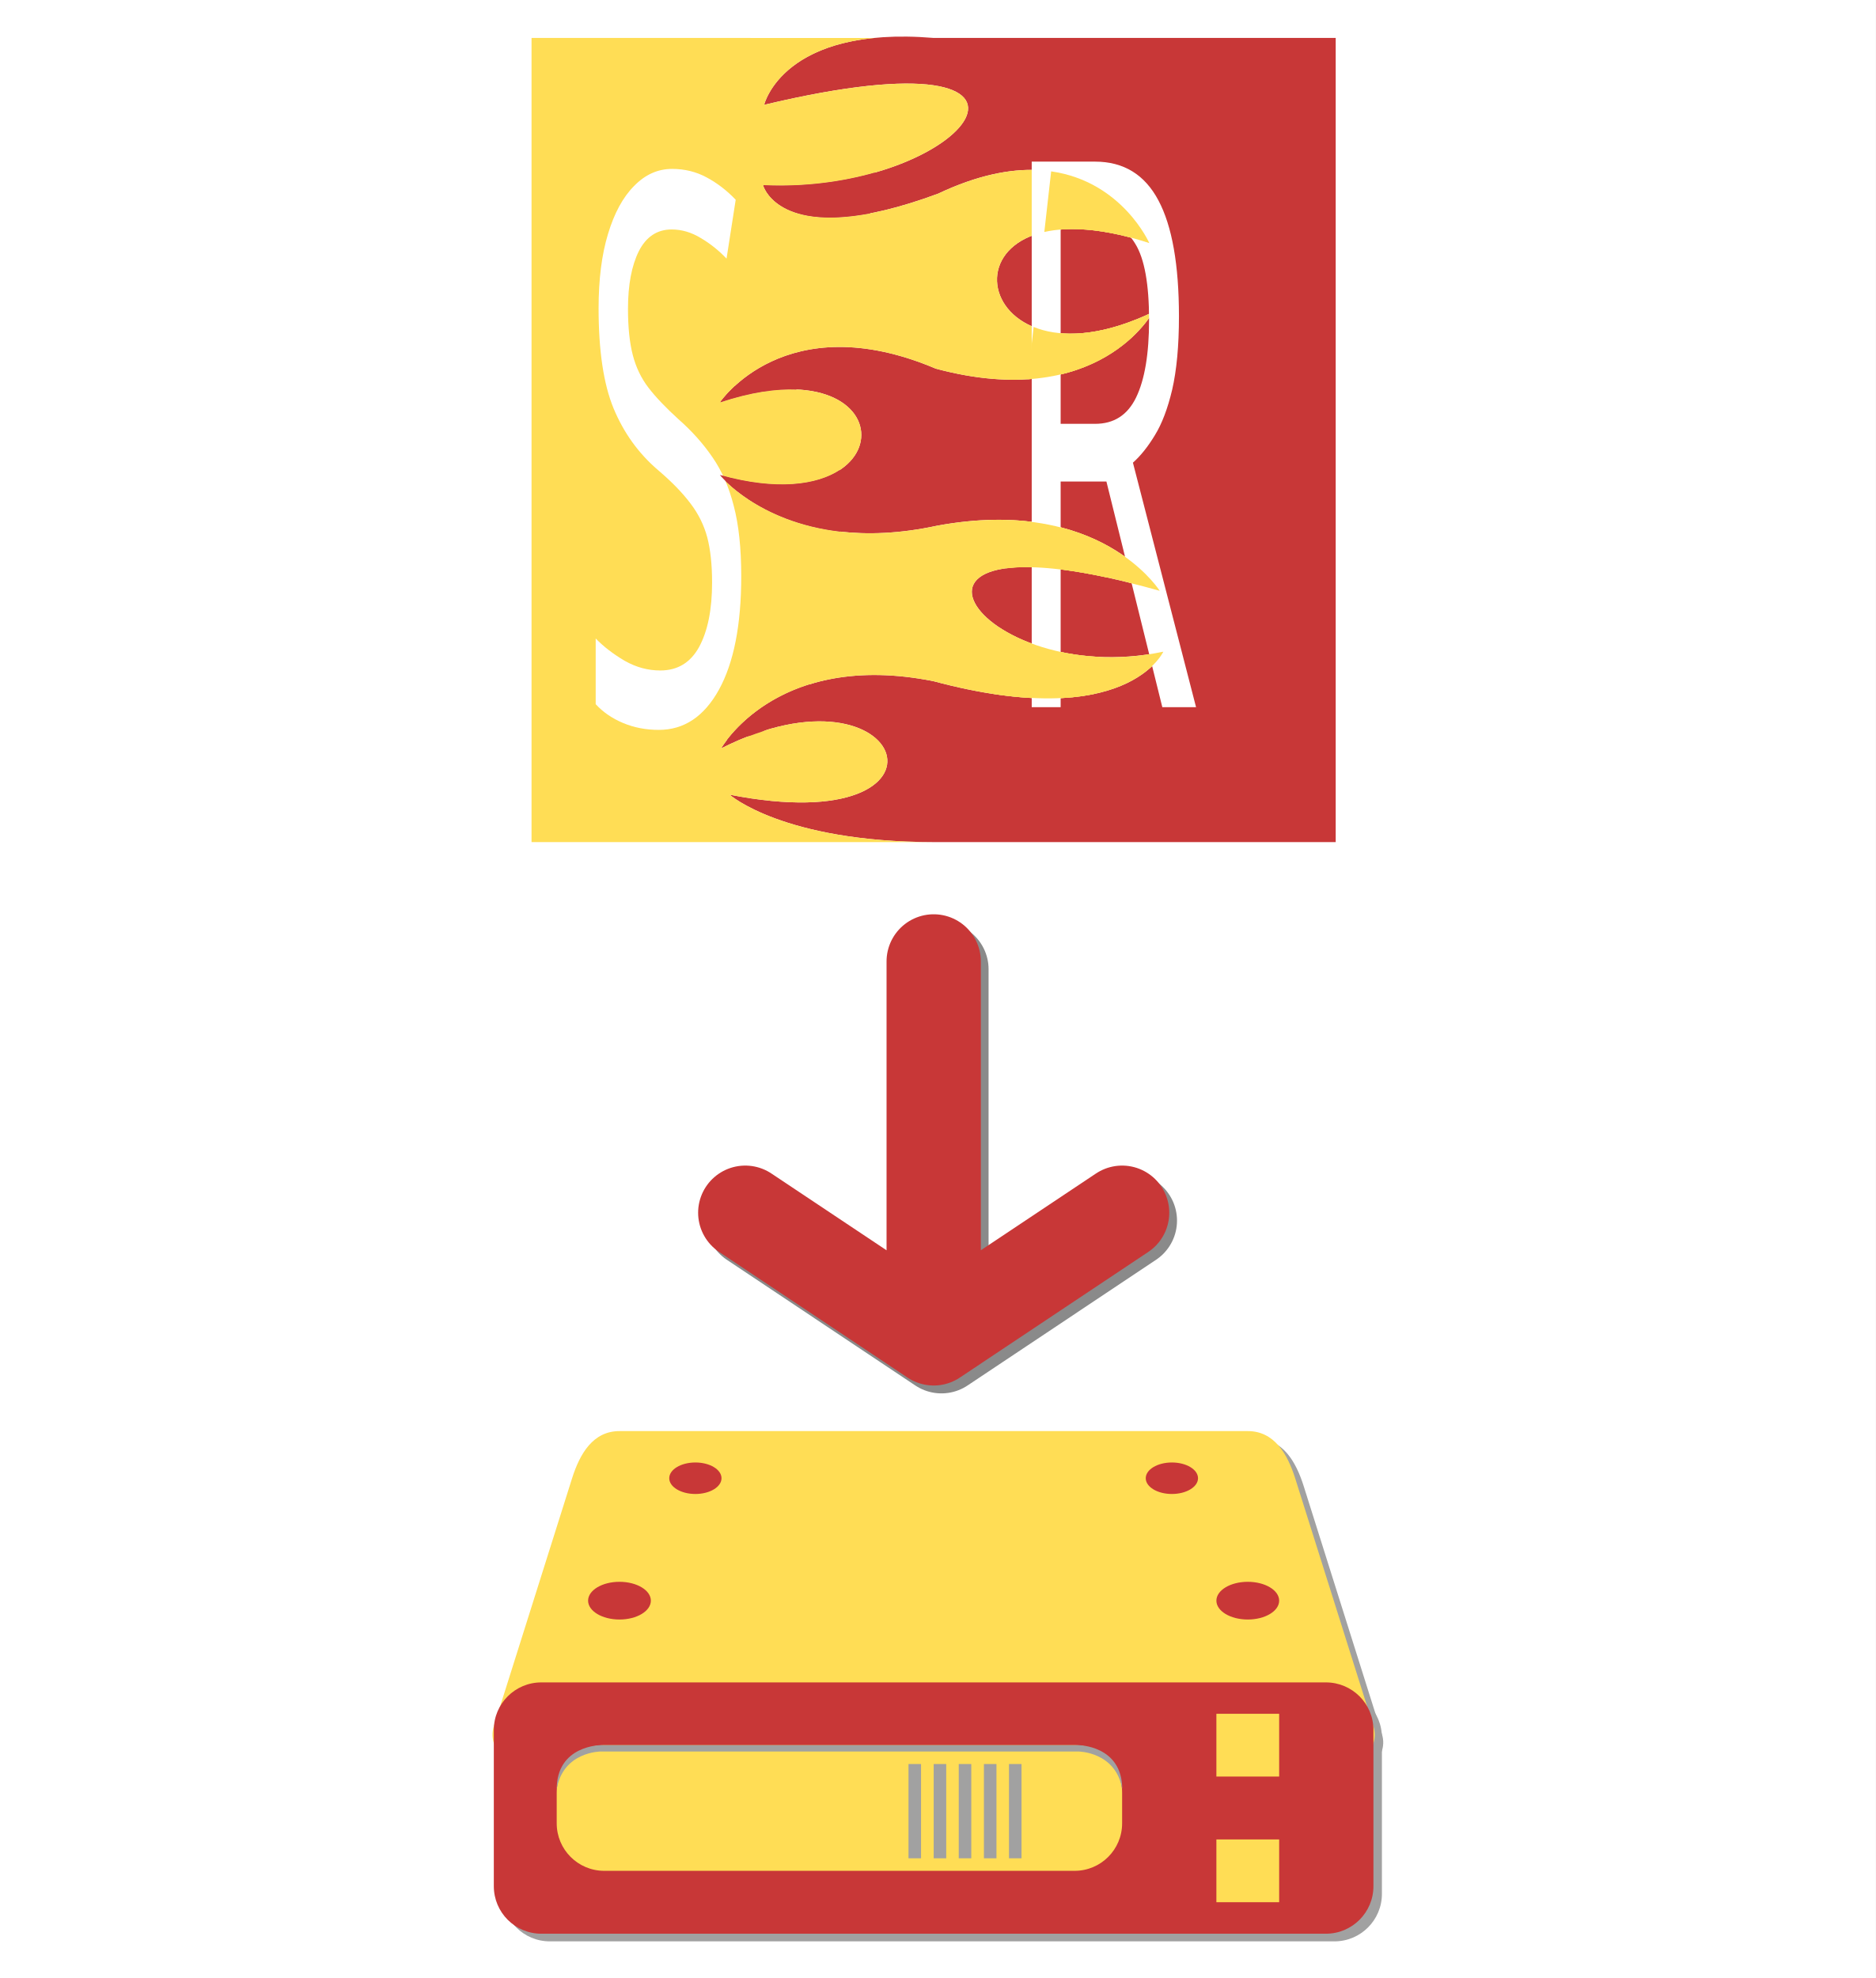
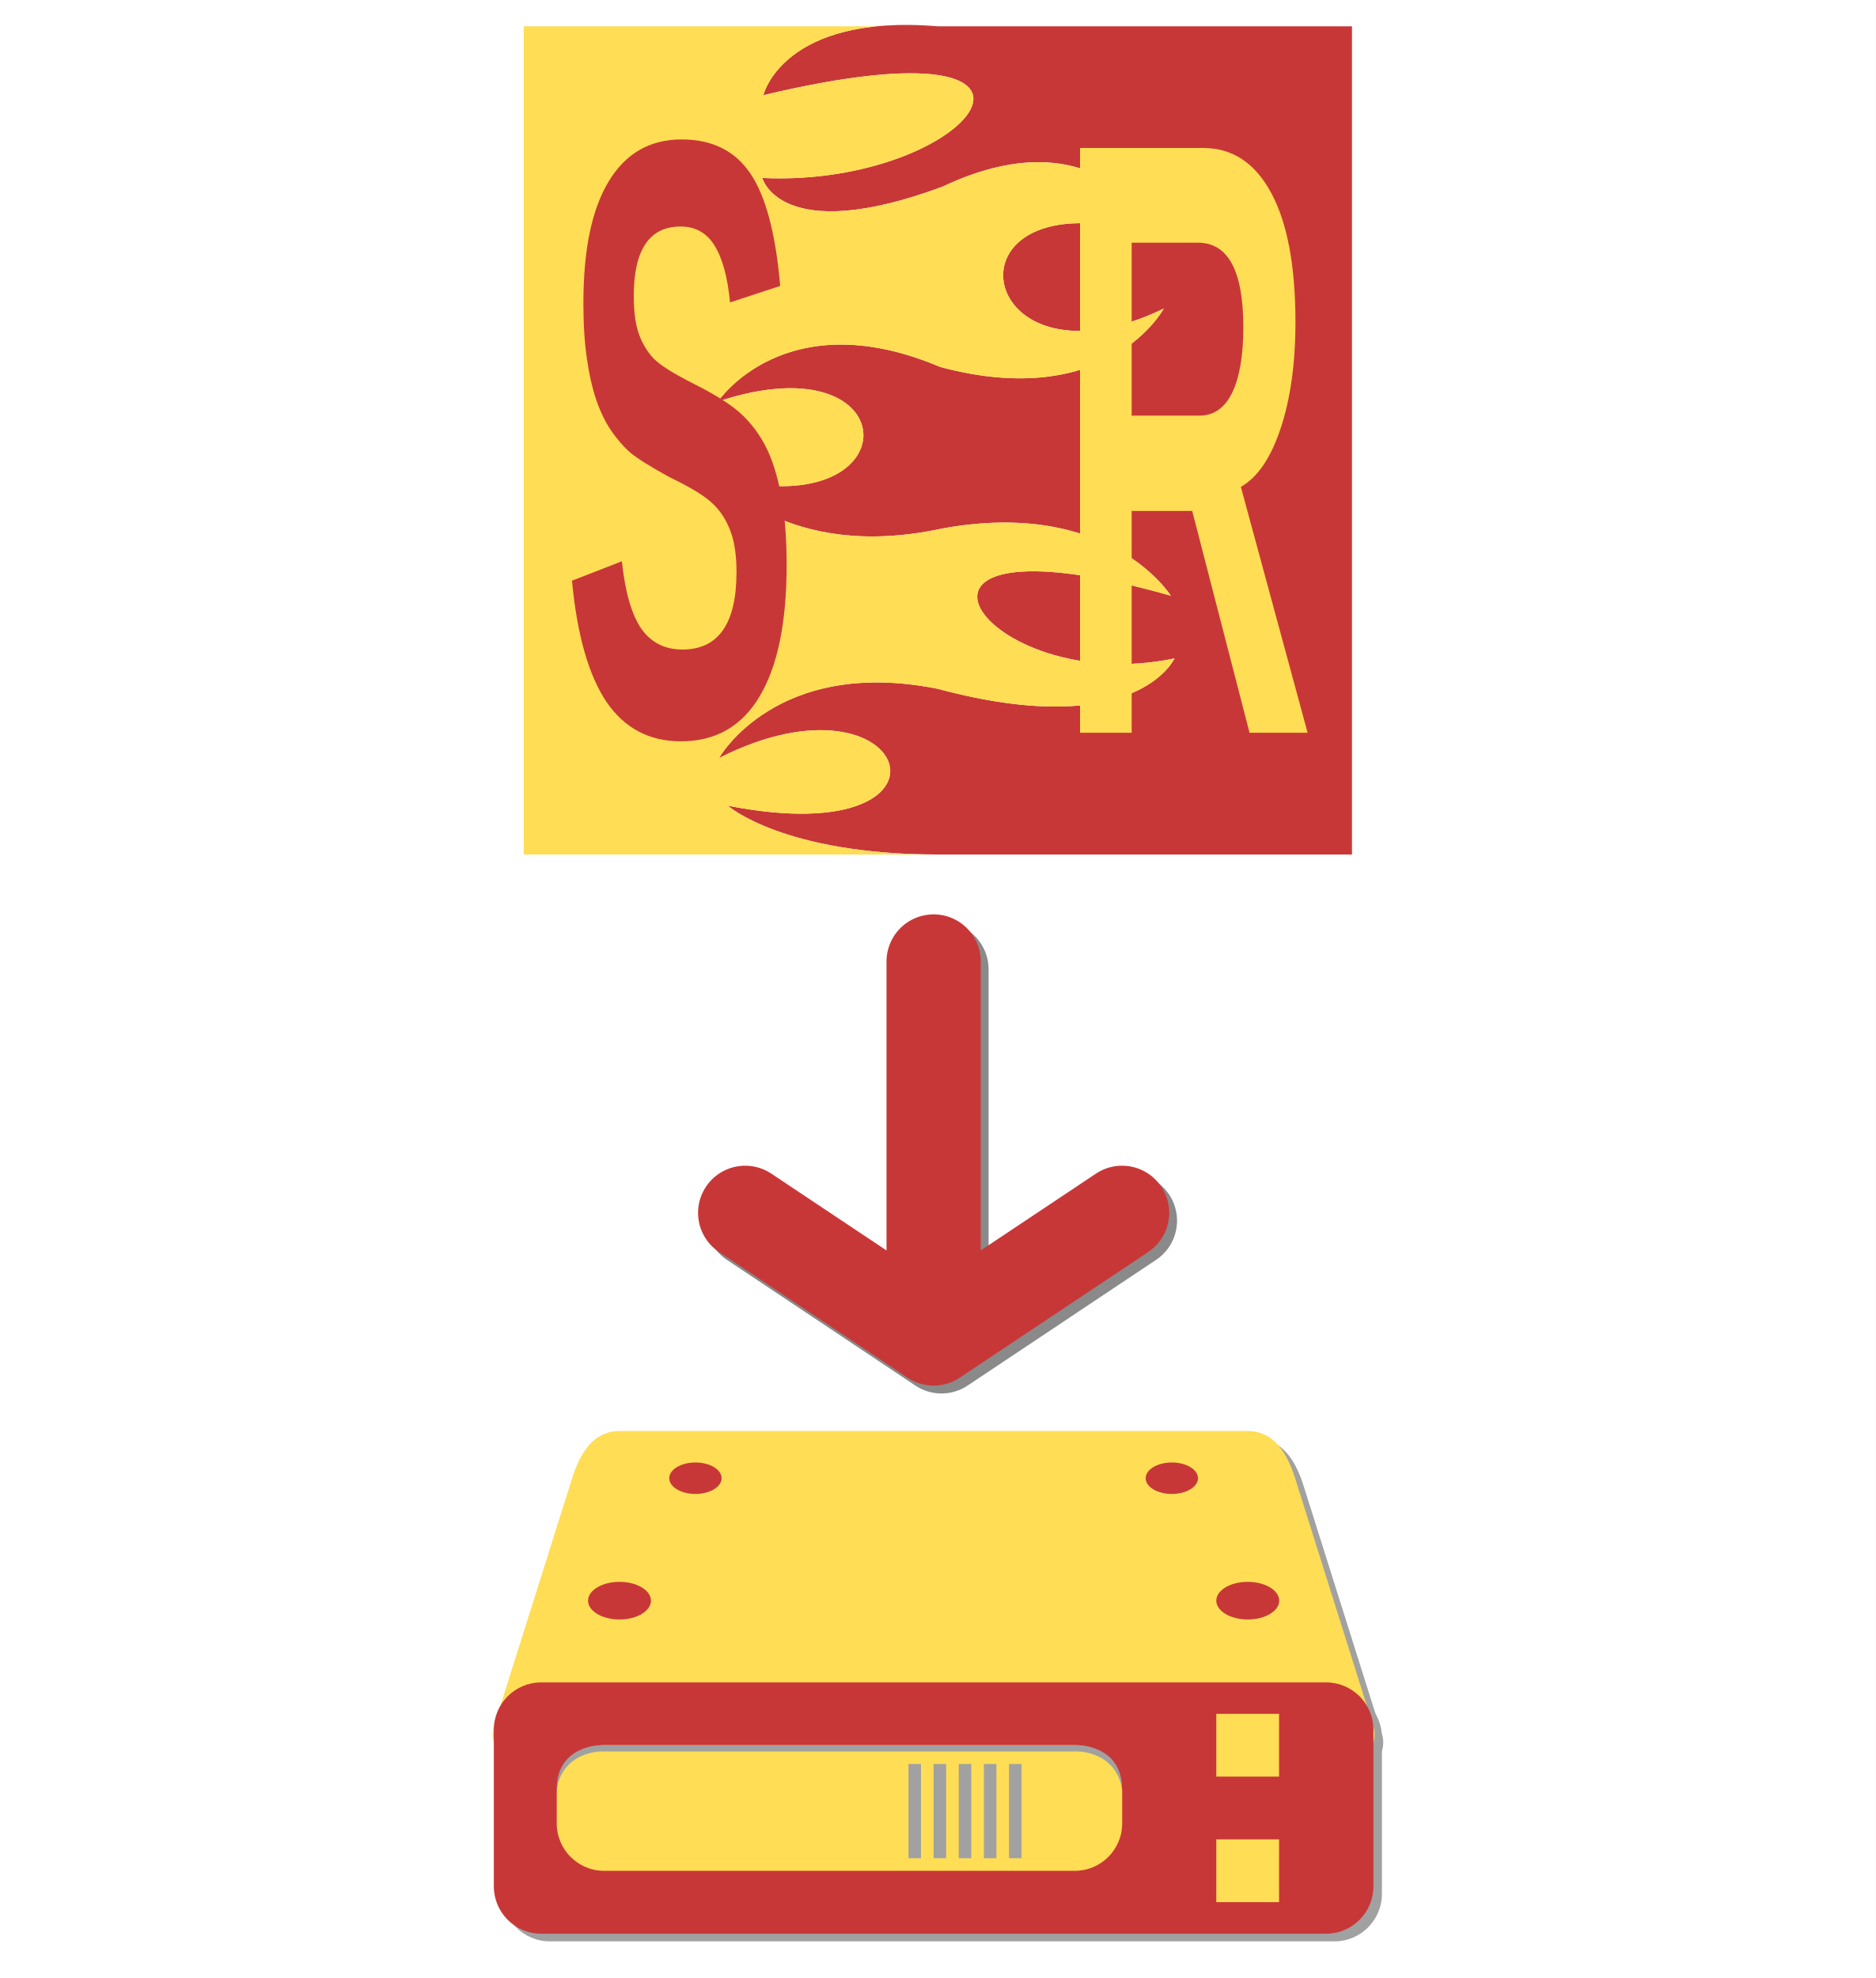
<svg xmlns="http://www.w3.org/2000/svg" width="55" height="58" viewBox="0 0 14.552 15.346" version="1.1" id="svg5">
  <defs id="defs2">
    <clipPath clipPathUnits="userSpaceOnUse" id="clipPath1993">
      <path style="fill:none;stroke:#000000;stroke-width:0.265px;stroke-linecap:butt;stroke-linejoin:miter;stroke-opacity:1" d="M 25.135,17.198 -17.198,27.781 -59.531,17.198 V 2.646 h 84.667 z" id="path1995" />
    </clipPath>
  </defs>
  <g id="layer1" transform="translate(0,-52.3875)">
    <rect style="fill:#ffffff;stroke:none;stroke-width:2.646;stroke-linecap:round;stroke-linejoin:round" id="rect2917" width="14.552" height="15.875" x="0" y="52.387" />
-     <g id="g5906" transform="matrix(0.9258038,0,0,0.9258038,13.18068,-24.89237)">
-       <path d="m -6.348,94.755 2e-7,-3.159 m -1.579,2.106 1.579,1.053 1.579,-1.053" style="fill:none;stroke:#8a8a8a;stroke-width:0.79;stroke-linecap:round;stroke-linejoin:round;stroke-miterlimit:4;stroke-dasharray:none;stroke-opacity:1" id="path963" />
-       <g transform="matrix(0.1989816,0,0,0.1989816,-12.13342,83.63219)" id="g1152">
-         <path id="path1148" d="m 15.875,59.796 h 26.458 c 1.108,0 1.667,0.943 2,2 L 47.625,72.231 c 0.333,1.057 -0.892,2 -2,2 H 12.583 c -1.108,0 -2.333,-0.943 -2,-2 L 13.875,61.796 C 14.208,60.739 14.767,59.796 15.875,59.796 Z" style="opacity:1;fill:#a1a1a1;fill-opacity:1;stroke:none;stroke-width:3.969;stroke-linecap:round;stroke-linejoin:round;stroke-miterlimit:4;stroke-dasharray:none;stroke-dashoffset:0;stroke-opacity:1;paint-order:normal" />
-         <rect ry="2" rx="2" y="70.379" x="10.583" height="10.583" width="37.042" id="rect1146" style="opacity:1;fill:#a1a1a1;fill-opacity:1;stroke:none;stroke-width:3.969;stroke-linecap:round;stroke-linejoin:round;stroke-miterlimit:4;stroke-dasharray:none;stroke-dashoffset:0;stroke-opacity:1;paint-order:normal" />
-       </g>
-       <path id="rect898" d="m -9.046,95.466 h 5.265 c 0.22,0 0.332,0.188 0.398,0.398 l 0.655,2.076 c 0.066,0.21 -0.177,0.398 -0.398,0.398 h -6.575 c -0.22,0 -0.464,-0.188 -0.398,-0.398 l 0.655,-2.076 c 0.066,-0.21 0.177,-0.398 0.398,-0.398 z" style="fill:#ffdd55;fill-opacity:1;stroke:none;stroke-width:0.79;stroke-linecap:round;stroke-linejoin:round;stroke-miterlimit:4;stroke-dasharray:none;stroke-dashoffset:0;stroke-opacity:1;paint-order:normal" />
-       <rect ry="0.398" rx="0.398" y="97.572" x="-10.099" height="2.106" width="7.371" id="rect894" style="fill:#c83737;fill-opacity:1;stroke:none;stroke-width:0.79;stroke-linecap:round;stroke-linejoin:round;stroke-miterlimit:4;stroke-dasharray:none;stroke-dashoffset:0;stroke-opacity:1;paint-order:normal" />
-       <ellipse ry="0.158" rx="0.263" cy="96.887" cx="-9.046" id="path904" style="fill:#c83737;fill-opacity:1;stroke:none;stroke-width:0.612;stroke-linecap:round;stroke-linejoin:round;stroke-miterlimit:4;stroke-dasharray:none;stroke-dashoffset:0;stroke-opacity:1;paint-order:normal" />
-       <ellipse style="fill:#c83737;fill-opacity:1;stroke:none;stroke-width:0.612;stroke-linecap:round;stroke-linejoin:round;stroke-miterlimit:4;stroke-dasharray:none;stroke-dashoffset:0;stroke-opacity:1;paint-order:normal" id="ellipse906" cx="-3.781" cy="96.887" rx="0.263" ry="0.158" />
-       <ellipse ry="0.132" rx="0.219" cy="95.861" cx="-4.417" id="ellipse908" style="fill:#c83737;fill-opacity:1;stroke:none;stroke-width:0.51;stroke-linecap:round;stroke-linejoin:round;stroke-miterlimit:4;stroke-dasharray:none;stroke-dashoffset:0;stroke-opacity:1;paint-order:normal" />
-       <ellipse style="fill:#c83737;fill-opacity:1;stroke:none;stroke-width:0.51;stroke-linecap:round;stroke-linejoin:round;stroke-miterlimit:4;stroke-dasharray:none;stroke-dashoffset:0;stroke-opacity:1;paint-order:normal" id="ellipse910" cx="-8.41" cy="95.861" rx="0.219" ry="0.132" />
-       <rect ry="0.398" rx="0.398" y="98.098" x="-9.572" height="1.053" width="4.738" id="rect912" style="fill:#ffdd55;fill-opacity:1;stroke:none;stroke-width:0.79;stroke-linecap:round;stroke-linejoin:round;stroke-miterlimit:4;stroke-dasharray:none;stroke-dashoffset:0;stroke-opacity:1;paint-order:normal" />
-       <path id="path914" d="m -4.044,97.835 h 0.526 v 0.526 h -0.526 z" style="fill:#ffdd55;fill-opacity:1;stroke:none;stroke-width:0.053px;stroke-linecap:butt;stroke-linejoin:miter;stroke-opacity:1" />
-       <path style="fill:#ffdd55;fill-opacity:1;stroke:none;stroke-width:0.053px;stroke-linecap:butt;stroke-linejoin:miter;stroke-opacity:1" d="m -4.044,98.888 h 0.526 v 0.526 h -0.526 z" id="path916" />
-       <path id="path918" d="m -9.572,98.467 c 0.053,-0.316 0.369,-0.316 0.369,-0.316 h 4.001 c 0,0 0.316,0 0.369,0.316 0,-0.369 -0.369,-0.369 -0.369,-0.369 h -4.001 c 0,0 -0.369,0 -0.369,0.369 z" style="fill:#a1a1a1;fill-opacity:1;stroke:none;stroke-width:0.053px;stroke-linecap:butt;stroke-linejoin:miter;stroke-opacity:1" />
-       <path id="path920" d="M -6.413,98.256 V 99.046 H -6.308 v -0.79 z" style="fill:#a1a1a1;fill-opacity:1;stroke:none;stroke-width:0.053px;stroke-linecap:butt;stroke-linejoin:miter;stroke-opacity:1" />
-       <path style="fill:#a1a1a1;fill-opacity:1;stroke:none;stroke-width:0.053px;stroke-linecap:butt;stroke-linejoin:miter;stroke-opacity:1" d="M -6.203,98.256 V 99.046 H -6.098 V 98.256 Z" id="path922" />
-       <path id="path924" d="m -5.992,98.256 v 0.79 h 0.105 v -0.79 z" style="fill:#a1a1a1;fill-opacity:1;stroke:none;stroke-width:0.053px;stroke-linecap:butt;stroke-linejoin:miter;stroke-opacity:1" />
-       <path style="fill:#a1a1a1;fill-opacity:1;stroke:none;stroke-width:0.053px;stroke-linecap:butt;stroke-linejoin:miter;stroke-opacity:1" d="m -5.782,98.256 v 0.79 h 0.105 v -0.79 z" id="path926" />
-       <path id="path928" d="m -6.624,98.256 v 0.79 h 0.105 v -0.79 z" style="fill:#a1a1a1;fill-opacity:1;stroke:none;stroke-width:0.053px;stroke-linecap:butt;stroke-linejoin:miter;stroke-opacity:1" />
-       <path id="path960" style="fill:none;stroke:#c83737;stroke-width:0.79;stroke-linecap:round;stroke-linejoin:round;stroke-miterlimit:4;stroke-dasharray:none;stroke-opacity:1" d="m -6.413,94.689 2e-7,-3.159 m -1.579,2.106 1.579,1.053 1.579,-1.053" />
-       <g id="g1127" transform="matrix(0.1989816,0,0,0.1989816,-10.73056,86.26568)" />
-       <g id="layer1-8" transform="matrix(0.1989816,0,0,0.1989816,-9.782907,31.43256)">
-         <path style="opacity:1;fill:#c83737;fill-opacity:1;stroke:none;stroke-width:1.255;stroke-linecap:round;stroke-linejoin:round;stroke-miterlimit:4;stroke-dasharray:none;stroke-dashoffset:0;stroke-opacity:1;paint-order:normal" d="m 16.933,263.133 h 16.933 v 33.867 H 16.933 c -6.35,0 -8.591,-1.997 -8.591,-1.997 10.179,1.997 7.533,-5.941 -0.358,-1.948 0,0 2.329,-4.159 8.949,-2.83 8.131,2.179 9.677,-1.245 9.677,-1.245 -7.914,1.663 -13.206,-6.274 -0.152,-2.564 0,0 -2.504,-4.016 -9.383,-2.74 -6.35,1.37 -9.153,-2.139 -9.153,-2.139 7.952,2.233 7.952,-5.704 0.015,-3.058 0,0 2.74,-4.11 9.09,-1.417 6.879,1.843 9.141,-2.385 9.141,-2.385 -7.979,3.85 -9.443,-5.93 -0.149,-2.904 0,0 -2.28,-5.214 -8.897,-2.082 -6.633,2.457 -7.369,-0.357 -7.369,-0.357 8.626,0.404 14.059,-6.73 0.043,-3.384 0,0 0.787,-3.346 7.137,-2.817 z" id="rect816" />
-         <path style="opacity:1;fill:#ffdd55;fill-opacity:1;stroke:none;stroke-width:1.255;stroke-linecap:round;stroke-linejoin:round;stroke-miterlimit:4;stroke-dasharray:none;stroke-dashoffset:0;stroke-opacity:1;paint-order:normal" d="m 0,263.133 v 33.867 h 16.933 c -6.35,0 -8.591,-1.997 -8.591,-1.997 10.179,1.997 7.533,-5.941 -0.358,-1.948 0,0 2.329,-4.159 8.949,-2.83 8.131,2.179 9.676,-1.244 9.676,-1.244 -7.914,1.663 -13.206,-6.274 -0.151,-2.564 0,0 -2.504,-4.016 -9.383,-2.74 -6.35,1.37 -9.152,-2.139 -9.152,-2.139 7.952,2.233 7.952,-5.704 0.015,-3.058 0,0 2.74,-4.111 9.09,-1.417 6.879,1.843 9.141,-2.385 9.141,-2.385 -7.979,3.85 -9.444,-5.931 -0.15,-2.904 0,0 -2.28,-5.214 -8.897,-2.082 -6.633,2.457 -7.37,-0.357 -7.37,-0.357 8.626,0.404 14.059,-6.73 0.043,-3.384 0,0 0.571,-2.419 4.646,-2.817 z" id="rect814-3" />
-         <text xml:space="preserve" style="font-style:normal;font-variant:normal;font-weight:normal;font-stretch:normal;font-size:10.45px;line-height:1.25;font-family:Impact;-inkscape-font-specification:Impact;letter-spacing:0px;word-spacing:0px;fill:#ffffff;fill-opacity:1;stroke:none;stroke-width:0.327" x="3.099" y="189.617" id="text821" transform="scale(0.6494591,1.539743)">
-           <tspan id="tspan819" x="3.099" y="189.617" style="font-style:normal;font-variant:normal;font-weight:normal;font-stretch:normal;font-size:20.9px;font-family:'Incised901 NdIt BT';-inkscape-font-specification:'Incised901 NdIt BT';fill:#ffffff;fill-opacity:1;stroke:none;stroke-width:0.327">S</tspan>
-         </text>
-         <text xml:space="preserve" style="font-style:normal;font-variant:normal;font-weight:normal;font-stretch:normal;font-size:10.45px;line-height:1.25;font-family:Impact;-inkscape-font-specification:Impact;letter-spacing:0px;word-spacing:0px;fill:#ffffff;fill-opacity:1;stroke:none;stroke-width:0.327" x="30.403" y="189.198" id="text821-4" transform="scale(0.6494591,1.539743)">
-           <tspan id="tspan819-2" x="30.403" y="189.198" style="font-style:normal;font-variant:normal;font-weight:normal;font-stretch:normal;font-size:20.9px;font-family:'Incised901 NdIt BT';-inkscape-font-specification:'Incised901 NdIt BT';fill:#ffffff;fill-opacity:1;stroke:none;stroke-width:0.327">R</tspan>
-         </text>
-         <path style="opacity:1;fill:#ffdd55;fill-opacity:1;stroke:none;stroke-width:1.255;stroke-linecap:round;stroke-linejoin:round;stroke-miterlimit:4;stroke-dasharray:none;stroke-dashoffset:0;stroke-opacity:1;paint-order:normal" d="m 21.883,268.752 -0.288,2.553 c 1.039,-0.235 2.499,-0.158 4.421,0.468 0,0 -1.138,-2.594 -4.133,-3.021 z m 3.599,6.228 c -1.871,0.758 -3.337,0.733 -4.338,0.325 l -0.249,2.203 c 2.313,-0.148 3.737,-1.12 4.513,-1.885 z m -5.256,8.463 -0.229,2.029 c 0.919,-0.121 2.302,-0.035 4.253,0.389 0.013,-0.119 0.078,-0.806 0.123,-1.273 -0.98,-0.563 -2.34,-1.057 -4.147,-1.145 z m 4.654,1.462 c 0.069,0.315 0.138,0.629 0.21,0.913 l 0.061,0.254 c 0.414,0.103 0.844,0.215 1.303,0.345 0,0 -0.475,-0.759 -1.575,-1.512 z m -5.165,3.065 -0.314,2.783 c 1.856,0.288 3.256,0.228 4.301,0.006 l 0.176,-1.561 c -1.745,-0.086 -3.21,-0.602 -4.162,-1.228 z m 6.891,1.011 c -0.242,0.051 -0.482,0.093 -0.719,0.126 l 0.14,0.576 c 0.432,-0.381 0.579,-0.702 0.579,-0.702 z" id="rect814-3-9" />
-         <path style="opacity:1;fill:#c83737;fill-opacity:1;stroke:none;stroke-width:1.255;stroke-linecap:round;stroke-linejoin:round;stroke-miterlimit:4;stroke-dasharray:none;stroke-dashoffset:0;stroke-opacity:1;paint-order:normal" d="m 14.455,268.804 c -1.347,0.384 -2.953,0.612 -4.693,0.531 0,0 0.513,1.944 4.502,1.185 z m -5.893,8.996 c -0.411,0.381 -0.615,0.679 -0.615,0.679 1.285,-0.428 2.358,-0.576 3.227,-0.538 -0.266,-0.089 -0.56,-0.137 -0.887,-0.137 H 8.656 c -0.035,0 -0.061,-0.003 -0.094,-0.004 z m 4.417,3.533 c -0.947,0.62 -2.627,0.884 -5.048,0.205 0,0 1.585,1.983 5.07,2.385 0.018,-0.433 0.028,-0.873 0.028,-1.327 0,-0.456 -0.018,-0.875 -0.051,-1.263 z m -1.257,9.025 c -1.95,0.606 -3.036,1.754 -3.482,2.338 0.355,-0.035 0.684,-0.096 0.987,-0.182 0.168,-0.064 0.332,-0.12 0.494,-0.173 0.167,-0.07 0.326,-0.148 0.473,-0.238 0.625,-0.377 1.133,-0.96 1.529,-1.745 z" id="rect816-8" />
-       </g>
+     <path d="m 7.304,62.832 2e-7,-2.924 m -1.462,1.95 1.462,0.975 1.462,-0.975" style="fill:none;stroke:#8a8a8a;stroke-width:0.731;stroke-linecap:round;stroke-linejoin:round;stroke-miterlimit:4;stroke-dasharray:none;stroke-opacity:1" id="path963" />
+     <g transform="matrix(0.184218,0,0,0.184218,1.947518,52.53463)" id="g1152">
+       <path id="path1148" d="m 15.875,59.796 h 26.458 c 1.108,0 1.667,0.943 2,2 L 47.625,72.231 c 0.333,1.057 -0.892,2 -2,2 H 12.583 c -1.108,0 -2.333,-0.943 -2,-2 L 13.875,61.796 C 14.208,60.739 14.767,59.796 15.875,59.796 Z" style="opacity:1;fill:#a1a1a1;fill-opacity:1;stroke:none;stroke-width:3.969;stroke-linecap:round;stroke-linejoin:round;stroke-miterlimit:4;stroke-dasharray:none;stroke-dashoffset:0;stroke-opacity:1;paint-order:normal" />
+       <rect ry="2" rx="2" y="70.379" x="10.583" height="10.583" width="37.042" id="rect1146" style="opacity:1;fill:#a1a1a1;fill-opacity:1;stroke:none;stroke-width:3.969;stroke-linecap:round;stroke-linejoin:round;stroke-miterlimit:4;stroke-dasharray:none;stroke-dashoffset:0;stroke-opacity:1;paint-order:normal" />
+     </g>
+     <path id="rect898" d="m 4.806,63.49 h 4.874 c 0.204,0 0.307,0.174 0.368,0.368 l 0.606,1.922 c 0.061,0.195 -0.164,0.368 -0.368,0.368 H 4.2 c -0.204,0 -0.43,-0.174 -0.368,-0.368 l 0.606,-1.922 c 0.061,-0.195 0.164,-0.368 0.368,-0.368 z" style="fill:#ffdd55;fill-opacity:1;stroke:none;stroke-width:0.731;stroke-linecap:round;stroke-linejoin:round;stroke-miterlimit:4;stroke-dasharray:none;stroke-dashoffset:0;stroke-opacity:1;paint-order:normal" />
+     <rect ry="0.368" rx="0.368" y="65.44" x="3.831" height="1.95" width="6.824" id="rect894" style="fill:#c83737;fill-opacity:1;stroke:none;stroke-width:0.731;stroke-linecap:round;stroke-linejoin:round;stroke-miterlimit:4;stroke-dasharray:none;stroke-dashoffset:0;stroke-opacity:1;paint-order:normal" />
+     <ellipse ry="0.146" rx="0.244" cy="64.806" cx="4.806" id="path904" style="fill:#c83737;fill-opacity:1;stroke:none;stroke-width:0.566;stroke-linecap:round;stroke-linejoin:round;stroke-miterlimit:4;stroke-dasharray:none;stroke-dashoffset:0;stroke-opacity:1;paint-order:normal" />
+     <ellipse style="fill:#c83737;fill-opacity:1;stroke:none;stroke-width:0.566;stroke-linecap:round;stroke-linejoin:round;stroke-miterlimit:4;stroke-dasharray:none;stroke-dashoffset:0;stroke-opacity:1;paint-order:normal" id="ellipse906" cx="9.68" cy="64.806" rx="0.244" ry="0.146" />
+     <ellipse ry="0.122" rx="0.203" cy="63.856" cx="9.091" id="ellipse908" style="fill:#c83737;fill-opacity:1;stroke:none;stroke-width:0.472;stroke-linecap:round;stroke-linejoin:round;stroke-miterlimit:4;stroke-dasharray:none;stroke-dashoffset:0;stroke-opacity:1;paint-order:normal" />
+     <ellipse style="fill:#c83737;fill-opacity:1;stroke:none;stroke-width:0.472;stroke-linecap:round;stroke-linejoin:round;stroke-miterlimit:4;stroke-dasharray:none;stroke-dashoffset:0;stroke-opacity:1;paint-order:normal" id="ellipse910" cx="5.395" cy="63.856" rx="0.203" ry="0.122" />
+     <rect ry="0.368" rx="0.368" y="65.927" x="4.319" height="0.975" width="4.387" id="rect912" style="fill:#ffdd55;fill-opacity:1;stroke:none;stroke-width:0.731;stroke-linecap:round;stroke-linejoin:round;stroke-miterlimit:4;stroke-dasharray:none;stroke-dashoffset:0;stroke-opacity:1;paint-order:normal" />
+     <path id="path914" d="m 9.436,65.684 h 0.487 v 0.487 H 9.436 Z" style="fill:#ffdd55;fill-opacity:1;stroke:none;stroke-width:0.049px;stroke-linecap:butt;stroke-linejoin:miter;stroke-opacity:1" />
+     <path style="fill:#ffdd55;fill-opacity:1;stroke:none;stroke-width:0.049px;stroke-linecap:butt;stroke-linejoin:miter;stroke-opacity:1" d="m 9.436,66.658 h 0.487 v 0.487 H 9.436 Z" id="path916" />
+     <path id="path918" d="m 4.319,66.268 c 0.049,-0.292 0.341,-0.292 0.341,-0.292 h 3.704 c 0,0 0.292,0 0.341,0.292 0,-0.341 -0.341,-0.341 -0.341,-0.341 H 4.66 c 0,0 -0.341,0 -0.341,0.341 z" style="fill:#a1a1a1;fill-opacity:1;stroke:none;stroke-width:0.049px;stroke-linecap:butt;stroke-linejoin:miter;stroke-opacity:1" />
+     <path id="path920" d="m 7.243,66.073 v 0.731 h 0.097 v -0.731 z" style="fill:#a1a1a1;fill-opacity:1;stroke:none;stroke-width:0.049px;stroke-linecap:butt;stroke-linejoin:miter;stroke-opacity:1" />
+     <path style="fill:#a1a1a1;fill-opacity:1;stroke:none;stroke-width:0.049px;stroke-linecap:butt;stroke-linejoin:miter;stroke-opacity:1" d="m 7.438,66.073 v 0.731 h 0.097 v -0.731 z" id="path922" />
+     <path id="path924" d="m 7.633,66.073 v 0.731 h 0.097 v -0.731 z" style="fill:#a1a1a1;fill-opacity:1;stroke:none;stroke-width:0.049px;stroke-linecap:butt;stroke-linejoin:miter;stroke-opacity:1" />
+     <path style="fill:#a1a1a1;fill-opacity:1;stroke:none;stroke-width:0.049px;stroke-linecap:butt;stroke-linejoin:miter;stroke-opacity:1" d="m 7.828,66.073 v 0.731 h 0.097 v -0.731 z" id="path926" />
+     <path id="path928" d="m 7.048,66.073 v 0.731 h 0.097 v -0.731 z" style="fill:#a1a1a1;fill-opacity:1;stroke:none;stroke-width:0.049px;stroke-linecap:butt;stroke-linejoin:miter;stroke-opacity:1" />
+     <path id="path960" style="fill:none;stroke:#c83737;stroke-width:0.731;stroke-linecap:round;stroke-linejoin:round;stroke-miterlimit:4;stroke-dasharray:none;stroke-opacity:1" d="m 7.243,62.771 1e-7,-2.924 m -1.462,1.95 1.462,0.975 1.462,-0.975" />
+     <g id="g1127" transform="matrix(0.184218,0,0,0.184218,3.246292,54.97273)" />
+     <g id="g1" transform="matrix(0.1897279,0,0,0.1897279,4.063316,2.667979)">
+       <path style="opacity:1;fill:#c83737;fill-opacity:1;stroke:none;stroke-width:1.255;stroke-linecap:round;stroke-linejoin:round;stroke-miterlimit:4;stroke-dasharray:none;stroke-dashoffset:0;stroke-opacity:1;paint-order:normal" d="m 16.933,263.133 h 16.933 v 33.867 H 16.933 c -6.35,0 -8.591,-1.997 -8.591,-1.997 10.179,1.997 7.533,-5.941 -0.358,-1.948 0,0 2.329,-4.159 8.949,-2.83 8.131,2.179 9.677,-1.245 9.677,-1.245 -7.914,1.663 -13.206,-6.274 -0.152,-2.564 0,0 -2.504,-4.016 -9.383,-2.74 -6.35,1.37 -9.153,-2.139 -9.153,-2.139 7.952,2.233 7.952,-5.704 0.015,-3.058 0,0 2.74,-4.11 9.09,-1.417 6.879,1.843 9.141,-2.385 9.141,-2.385 -7.979,3.85 -9.443,-5.93 -0.149,-2.904 0,0 -2.28,-5.214 -8.897,-2.082 -6.633,2.457 -7.369,-0.357 -7.369,-0.357 8.626,0.404 14.059,-6.73 0.043,-3.384 0,0 0.787,-3.346 7.137,-2.817 z" id="rect816-9" />
+       <path style="opacity:1;fill:#ffdd55;fill-opacity:1;stroke:none;stroke-width:1.255;stroke-linecap:round;stroke-linejoin:round;stroke-miterlimit:4;stroke-dasharray:none;stroke-dashoffset:0;stroke-opacity:1;paint-order:normal" d="m 0,263.133 v 33.867 h 16.933 c -6.35,0 -8.591,-1.997 -8.591,-1.997 10.179,1.997 7.533,-5.941 -0.358,-1.948 0,0 2.329,-4.159 8.949,-2.83 8.131,2.179 9.676,-1.244 9.676,-1.244 -7.914,1.663 -13.206,-6.274 -0.151,-2.564 0,0 -2.504,-4.016 -9.383,-2.74 -6.35,1.37 -9.152,-2.139 -9.152,-2.139 7.952,2.233 7.952,-5.704 0.015,-3.058 0,0 2.74,-4.111 9.09,-1.417 6.879,1.843 9.141,-2.385 9.141,-2.385 -7.979,3.85 -9.444,-5.931 -0.15,-2.904 0,0 -2.28,-5.214 -8.897,-2.082 -6.633,2.457 -7.37,-0.357 -7.37,-0.357 8.626,0.404 14.059,-6.73 0.043,-3.384 0,0 0.571,-2.419 4.646,-2.817 z" id="rect814-3-1" />
+       <text xml:space="preserve" style="font-style:normal;font-variant:normal;font-weight:normal;font-stretch:normal;font-size:22.578px;line-height:1.25;font-family:Impact;-inkscape-font-specification:Impact;letter-spacing:0px;word-spacing:0px;fill:#c83737;fill-opacity:1;stroke:none;stroke-width:0.327" x="2.379" y="189.664" id="text821-2" transform="scale(0.6494591,1.539743)">
+         <tspan id="tspan819-7" x="2.379" y="189.664" style="font-style:normal;font-variant:normal;font-weight:bold;font-stretch:normal;font-size:22.578px;font-family:'Liberation Sans';-inkscape-font-specification:'Liberation Sans Bold';fill:#c83737;fill-opacity:1;stroke:none;stroke-width:0.327">S</tspan>
+       </text>
+       <text xml:space="preserve" style="font-style:normal;font-variant:normal;font-weight:normal;font-stretch:normal;font-size:22.578px;line-height:1.25;font-family:Impact;-inkscape-font-specification:Impact;letter-spacing:0px;word-spacing:0px;fill:#ffdd55;fill-opacity:1;stroke:none;stroke-width:0.327" x="33.507" y="189.658" id="text821-4-0" transform="scale(0.6494591,1.539743)">
+         <tspan id="tspan819-2-9" x="33.507" y="189.658" style="font-style:normal;font-variant:normal;font-weight:bold;font-stretch:normal;font-size:22.578px;font-family:'Liberation Sans';-inkscape-font-specification:'Liberation Sans Bold';fill:#ffdd55;fill-opacity:1;stroke:none;stroke-width:0.327">R</tspan>
+       </text>
    </g>
  </g>
</svg>
